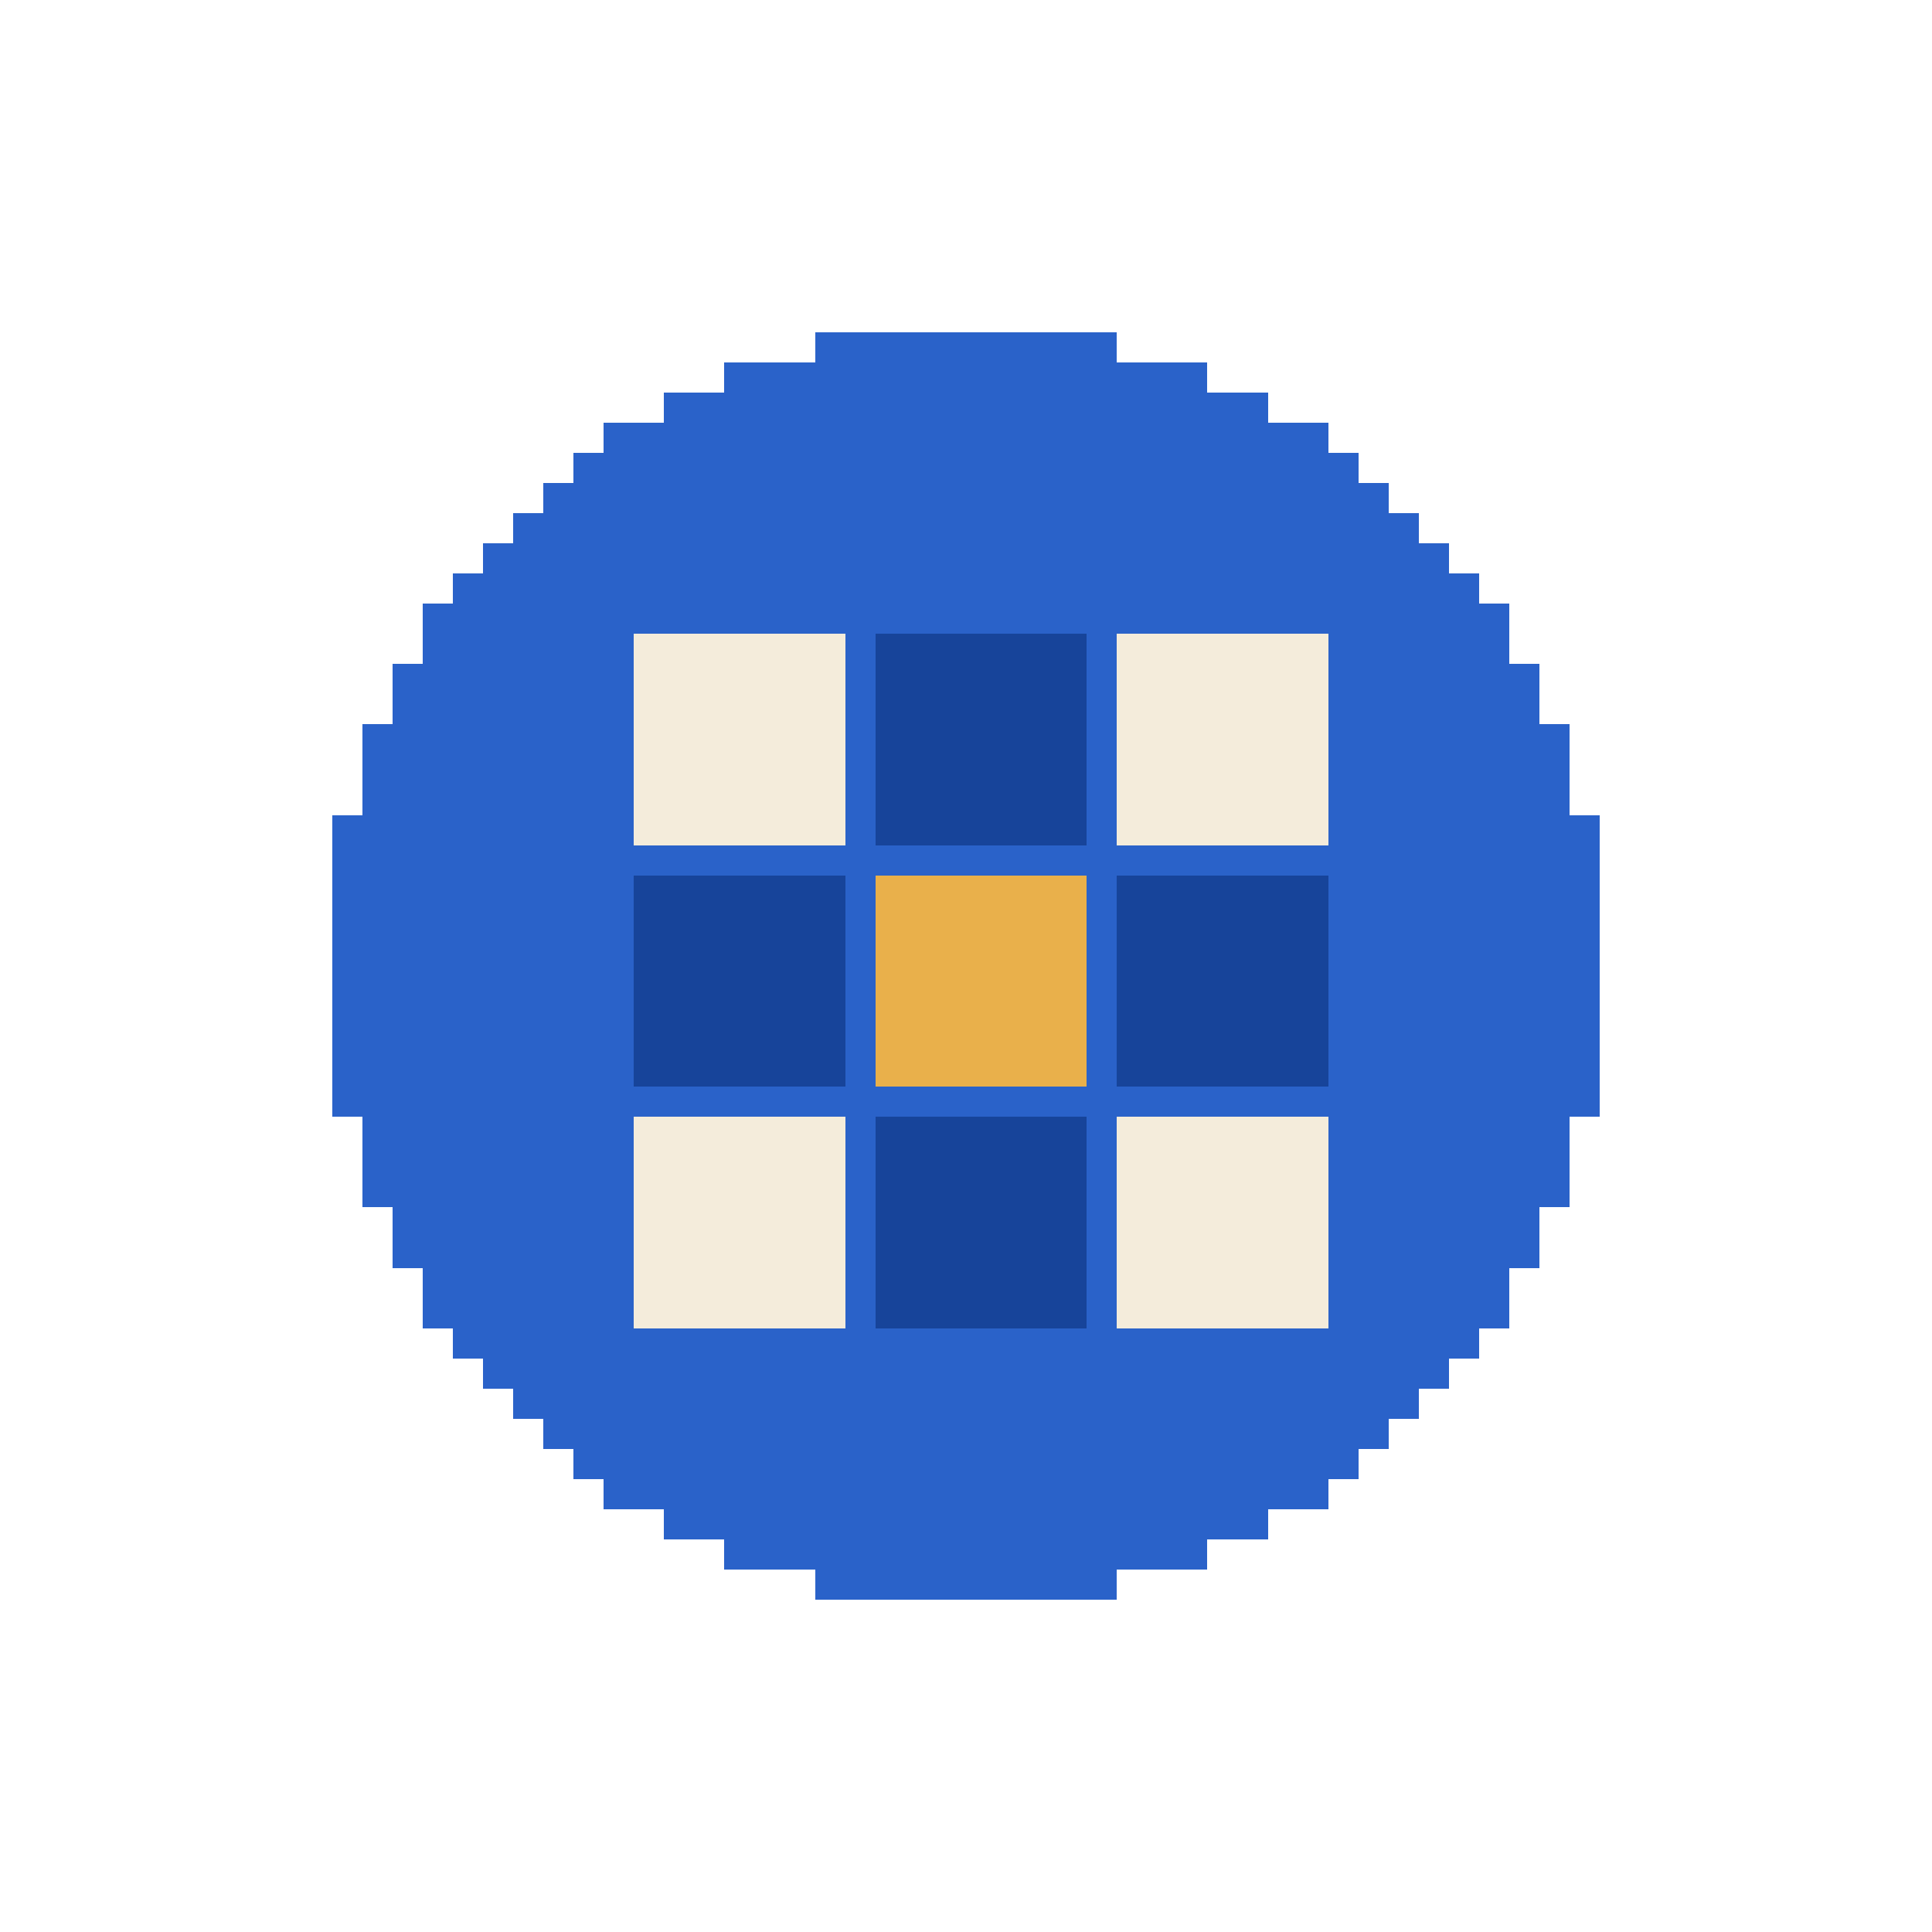
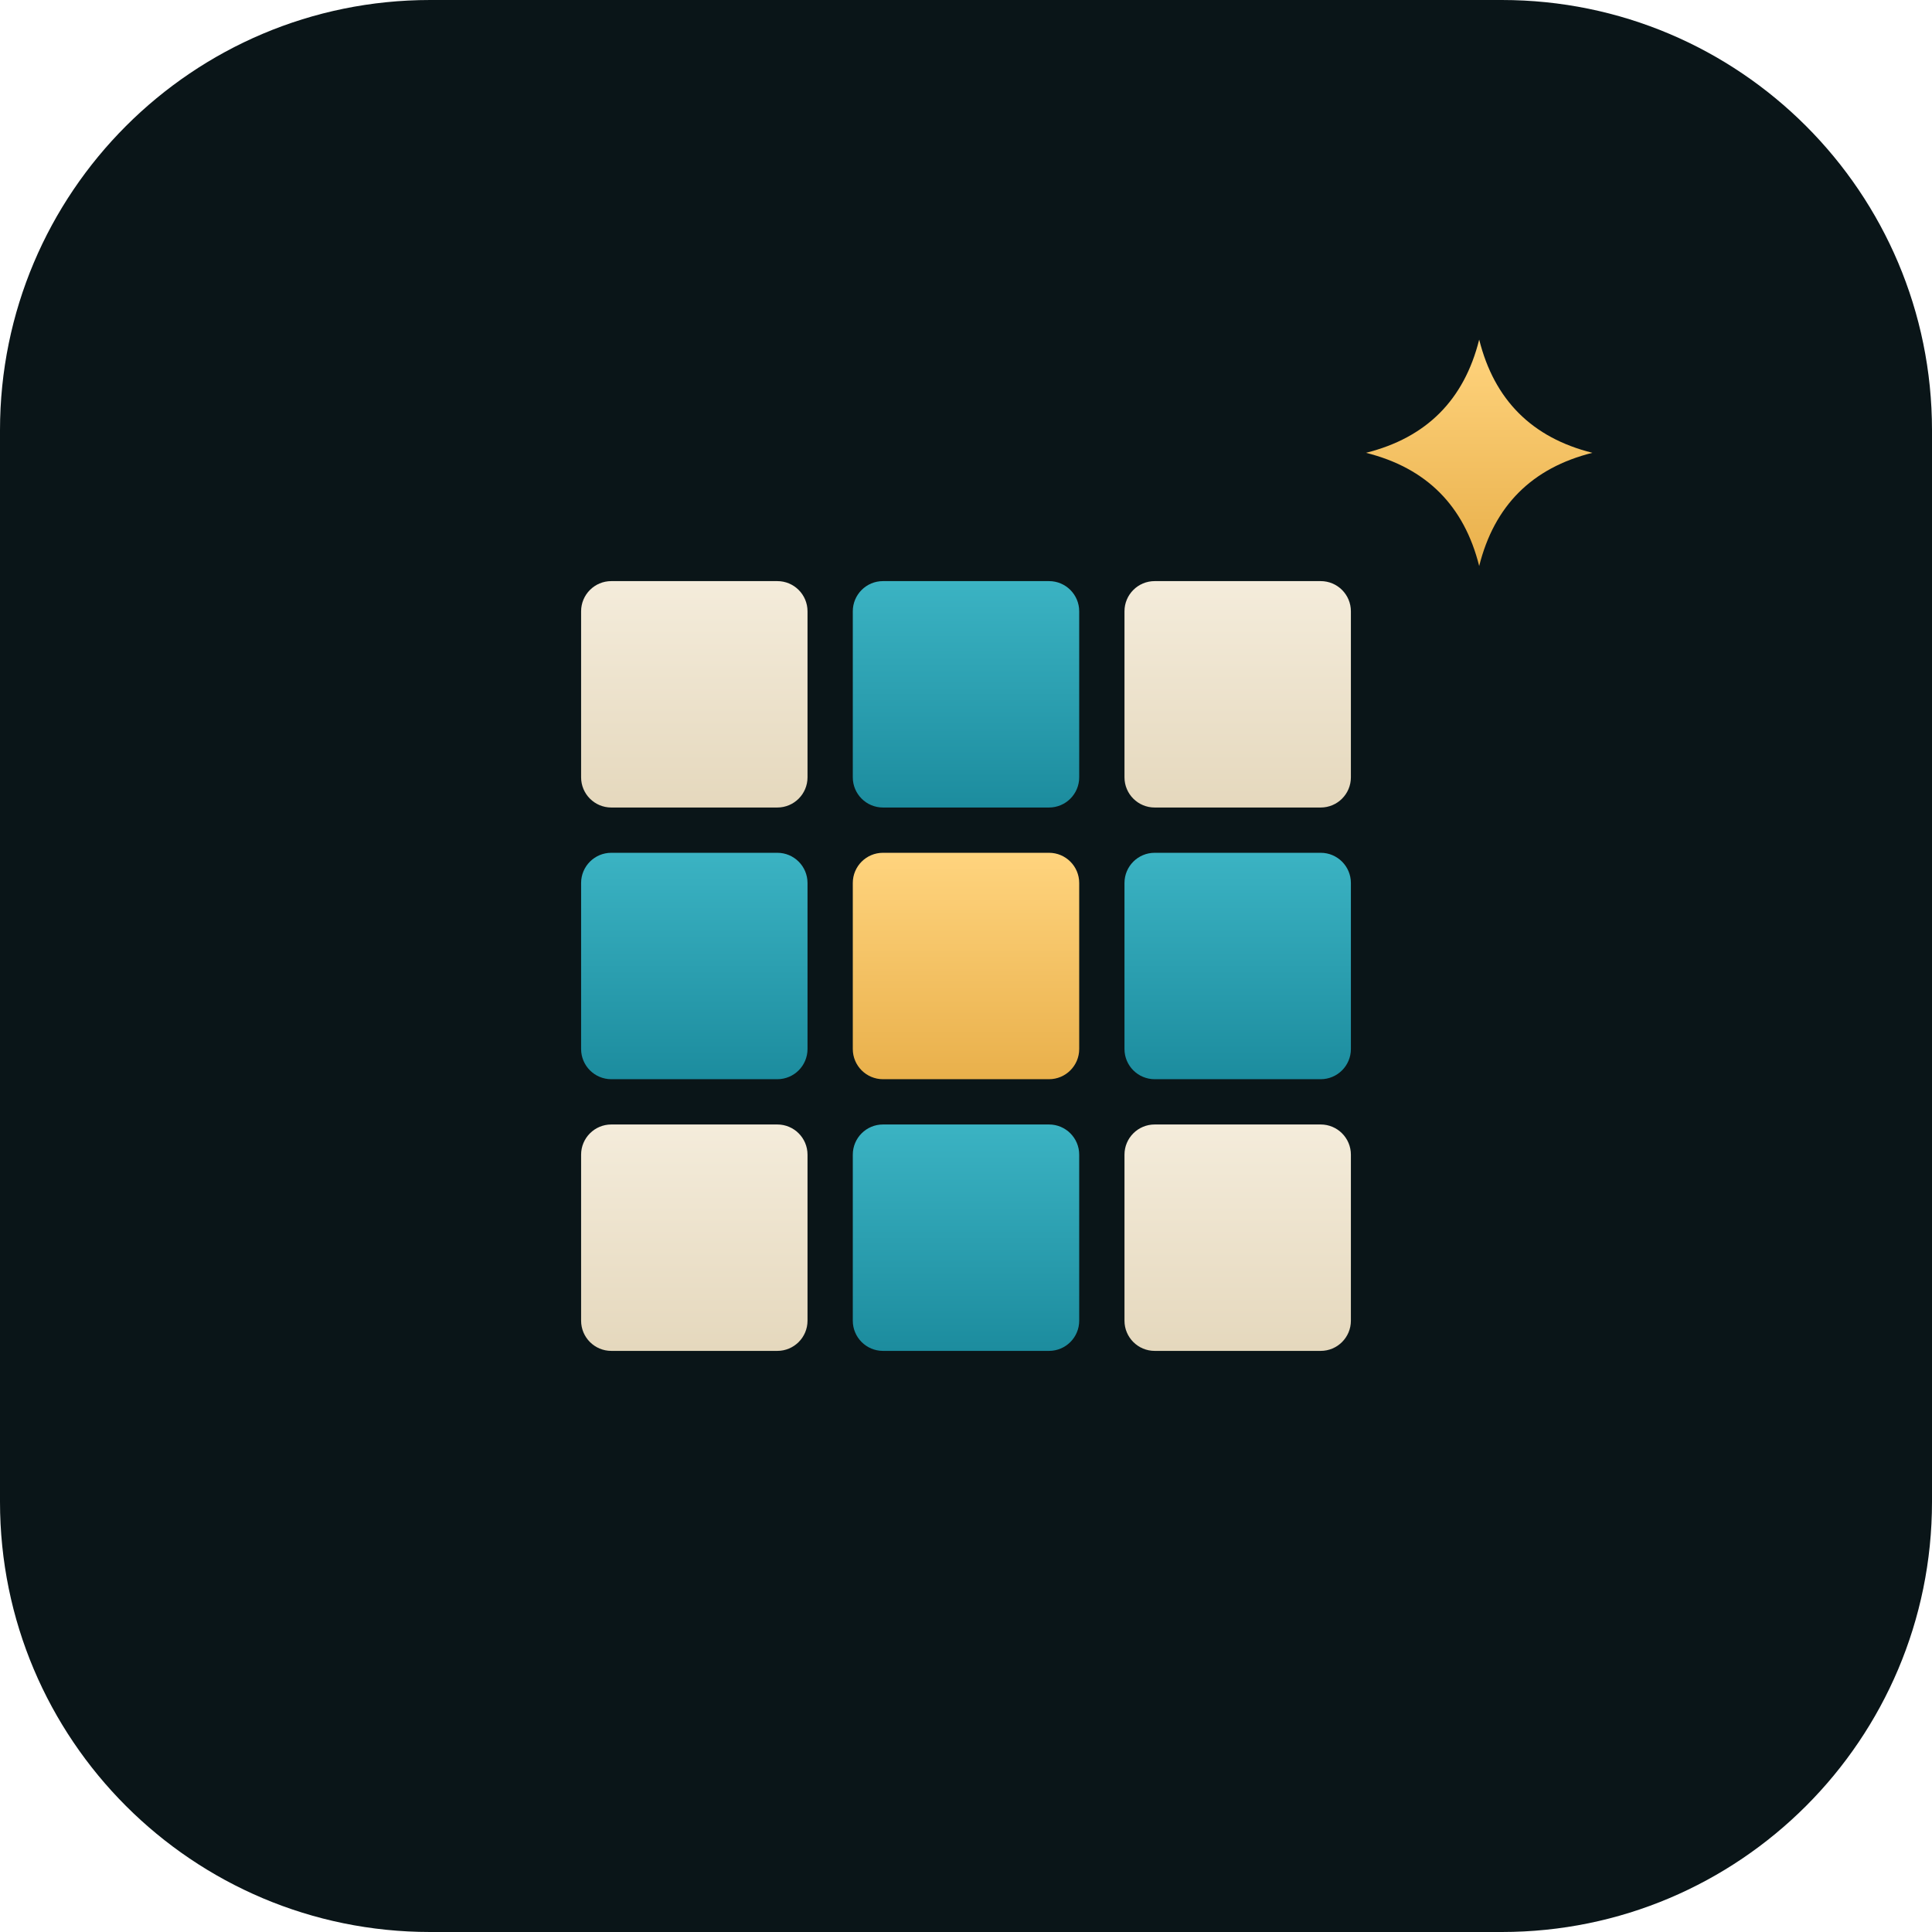
- <svg xmlns="http://www.w3.org/2000/svg" viewBox="0 0 64 64" width="64" height="64" shape-rendering="crispEdges">
-   <rect x="27" y="11" width="10" height="1" fill="#2a62c9" />
-   <rect x="24" y="12" width="16" height="1" fill="#2a62c9" />
-   <rect x="22" y="13" width="20" height="1" fill="#2a62c9" />
-   <rect x="20" y="14" width="24" height="1" fill="#2a62c9" />
-   <rect x="19" y="15" width="26" height="1" fill="#2a62c9" />
-   <rect x="18" y="16" width="28" height="1" fill="#2a62c9" />
-   <rect x="17" y="17" width="30" height="1" fill="#2a62c9" />
-   <rect x="16" y="18" width="32" height="1" fill="#2a62c9" />
-   <rect x="15" y="19" width="34" height="1" fill="#2a62c9" />
-   <rect x="14" y="20" width="36" height="2" fill="#2a62c9" />
-   <rect x="13" y="22" width="38" height="2" fill="#2a62c9" />
-   <rect x="12" y="24" width="40" height="3" fill="#2a62c9" />
-   <rect x="11" y="27" width="42" height="10" fill="#2a62c9" />
-   <rect x="12" y="37" width="40" height="3" fill="#2a62c9" />
-   <rect x="13" y="40" width="38" height="2" fill="#2a62c9" />
-   <rect x="14" y="42" width="36" height="2" fill="#2a62c9" />
-   <rect x="15" y="44" width="34" height="1" fill="#2a62c9" />
-   <rect x="16" y="45" width="32" height="1" fill="#2a62c9" />
-   <rect x="17" y="46" width="30" height="1" fill="#2a62c9" />
-   <rect x="18" y="47" width="28" height="1" fill="#2a62c9" />
-   <rect x="19" y="48" width="26" height="1" fill="#2a62c9" />
-   <rect x="20" y="49" width="24" height="1" fill="#2a62c9" />
-   <rect x="22" y="50" width="20" height="1" fill="#2a62c9" />
-   <rect x="24" y="51" width="16" height="1" fill="#2a62c9" />
-   <rect x="27" y="52" width="10" height="1" fill="#2a62c9" />
-   <rect x="21" y="21" width="7" height="7" fill="#f4ecdb" />
-   <rect x="37" y="21" width="7" height="7" fill="#f4ecdb" />
-   <rect x="29" y="29" width="7" height="7" fill="#e9b04b" />
-   <rect x="21" y="37" width="7" height="7" fill="#f4ecdb" />
-   <rect x="37" y="37" width="7" height="7" fill="#f4ecdb" />
-   <rect x="29" y="21" width="7" height="7" fill="#17449a" />
-   <rect x="21" y="29" width="7" height="7" fill="#17449a" />
-   <rect x="37" y="29" width="7" height="7" fill="#17449a" />
-   <rect x="29" y="37" width="7" height="7" fill="#17449a" />
+ <svg xmlns="http://www.w3.org/2000/svg" viewBox="0 0 512 512" width="512" height="512">
+   <defs>
+     <linearGradient id="front" x1="0" y1="0" x2="0" y2="1">
+       <stop offset="0" stop-color="#3bb3c3" />
+       <stop offset="1" stop-color="#1c8c9e" />
+     </linearGradient>
+     <linearGradient id="fold" x1="0" y1="0" x2="0" y2="1">
+       <stop offset="0" stop-color="#1c8c9e" />
+       <stop offset="1" stop-color="#116674" />
+     </linearGradient>
+     <linearGradient id="gold" x1="0" y1="0" x2="0" y2="1">
+       <stop offset="0" stop-color="#ffd47e" />
+       <stop offset="1" stop-color="#e9b04b" />
+     </linearGradient>
+     <linearGradient id="page" x1="0" y1="0" x2="0" y2="1">
+       <stop offset="0" stop-color="#f4ecdb" />
+       <stop offset="1" stop-color="#e5d8bd" />
+     </linearGradient>
+   </defs>
+   <rect width="512" height="512" rx="114" fill="#0a1518" />
+   <rect x="154" y="154" width="60" height="60" rx="8" fill="url(#page)" />
+   <rect x="226" y="154" width="60" height="60" rx="8" fill="url(#front)" />
+   <rect x="298" y="154" width="60" height="60" rx="8" fill="url(#page)" />
+   <rect x="154" y="226" width="60" height="60" rx="8" fill="url(#front)" />
+   <rect x="226" y="226" width="60" height="60" rx="8" fill="url(#gold)" />
+   <rect x="298" y="226" width="60" height="60" rx="8" fill="url(#front)" />
+   <rect x="154" y="298" width="60" height="60" rx="8" fill="url(#page)" />
+   <rect x="226" y="298" width="60" height="60" rx="8" fill="url(#front)" />
+   <rect x="298" y="298" width="60" height="60" rx="8" fill="url(#page)" />
+   <path d="M392 90 Q398 114 422 120Q398 126 392 150Q386 126 362 120Q386 114 392 90Z" fill="url(#gold)" />
</svg>
